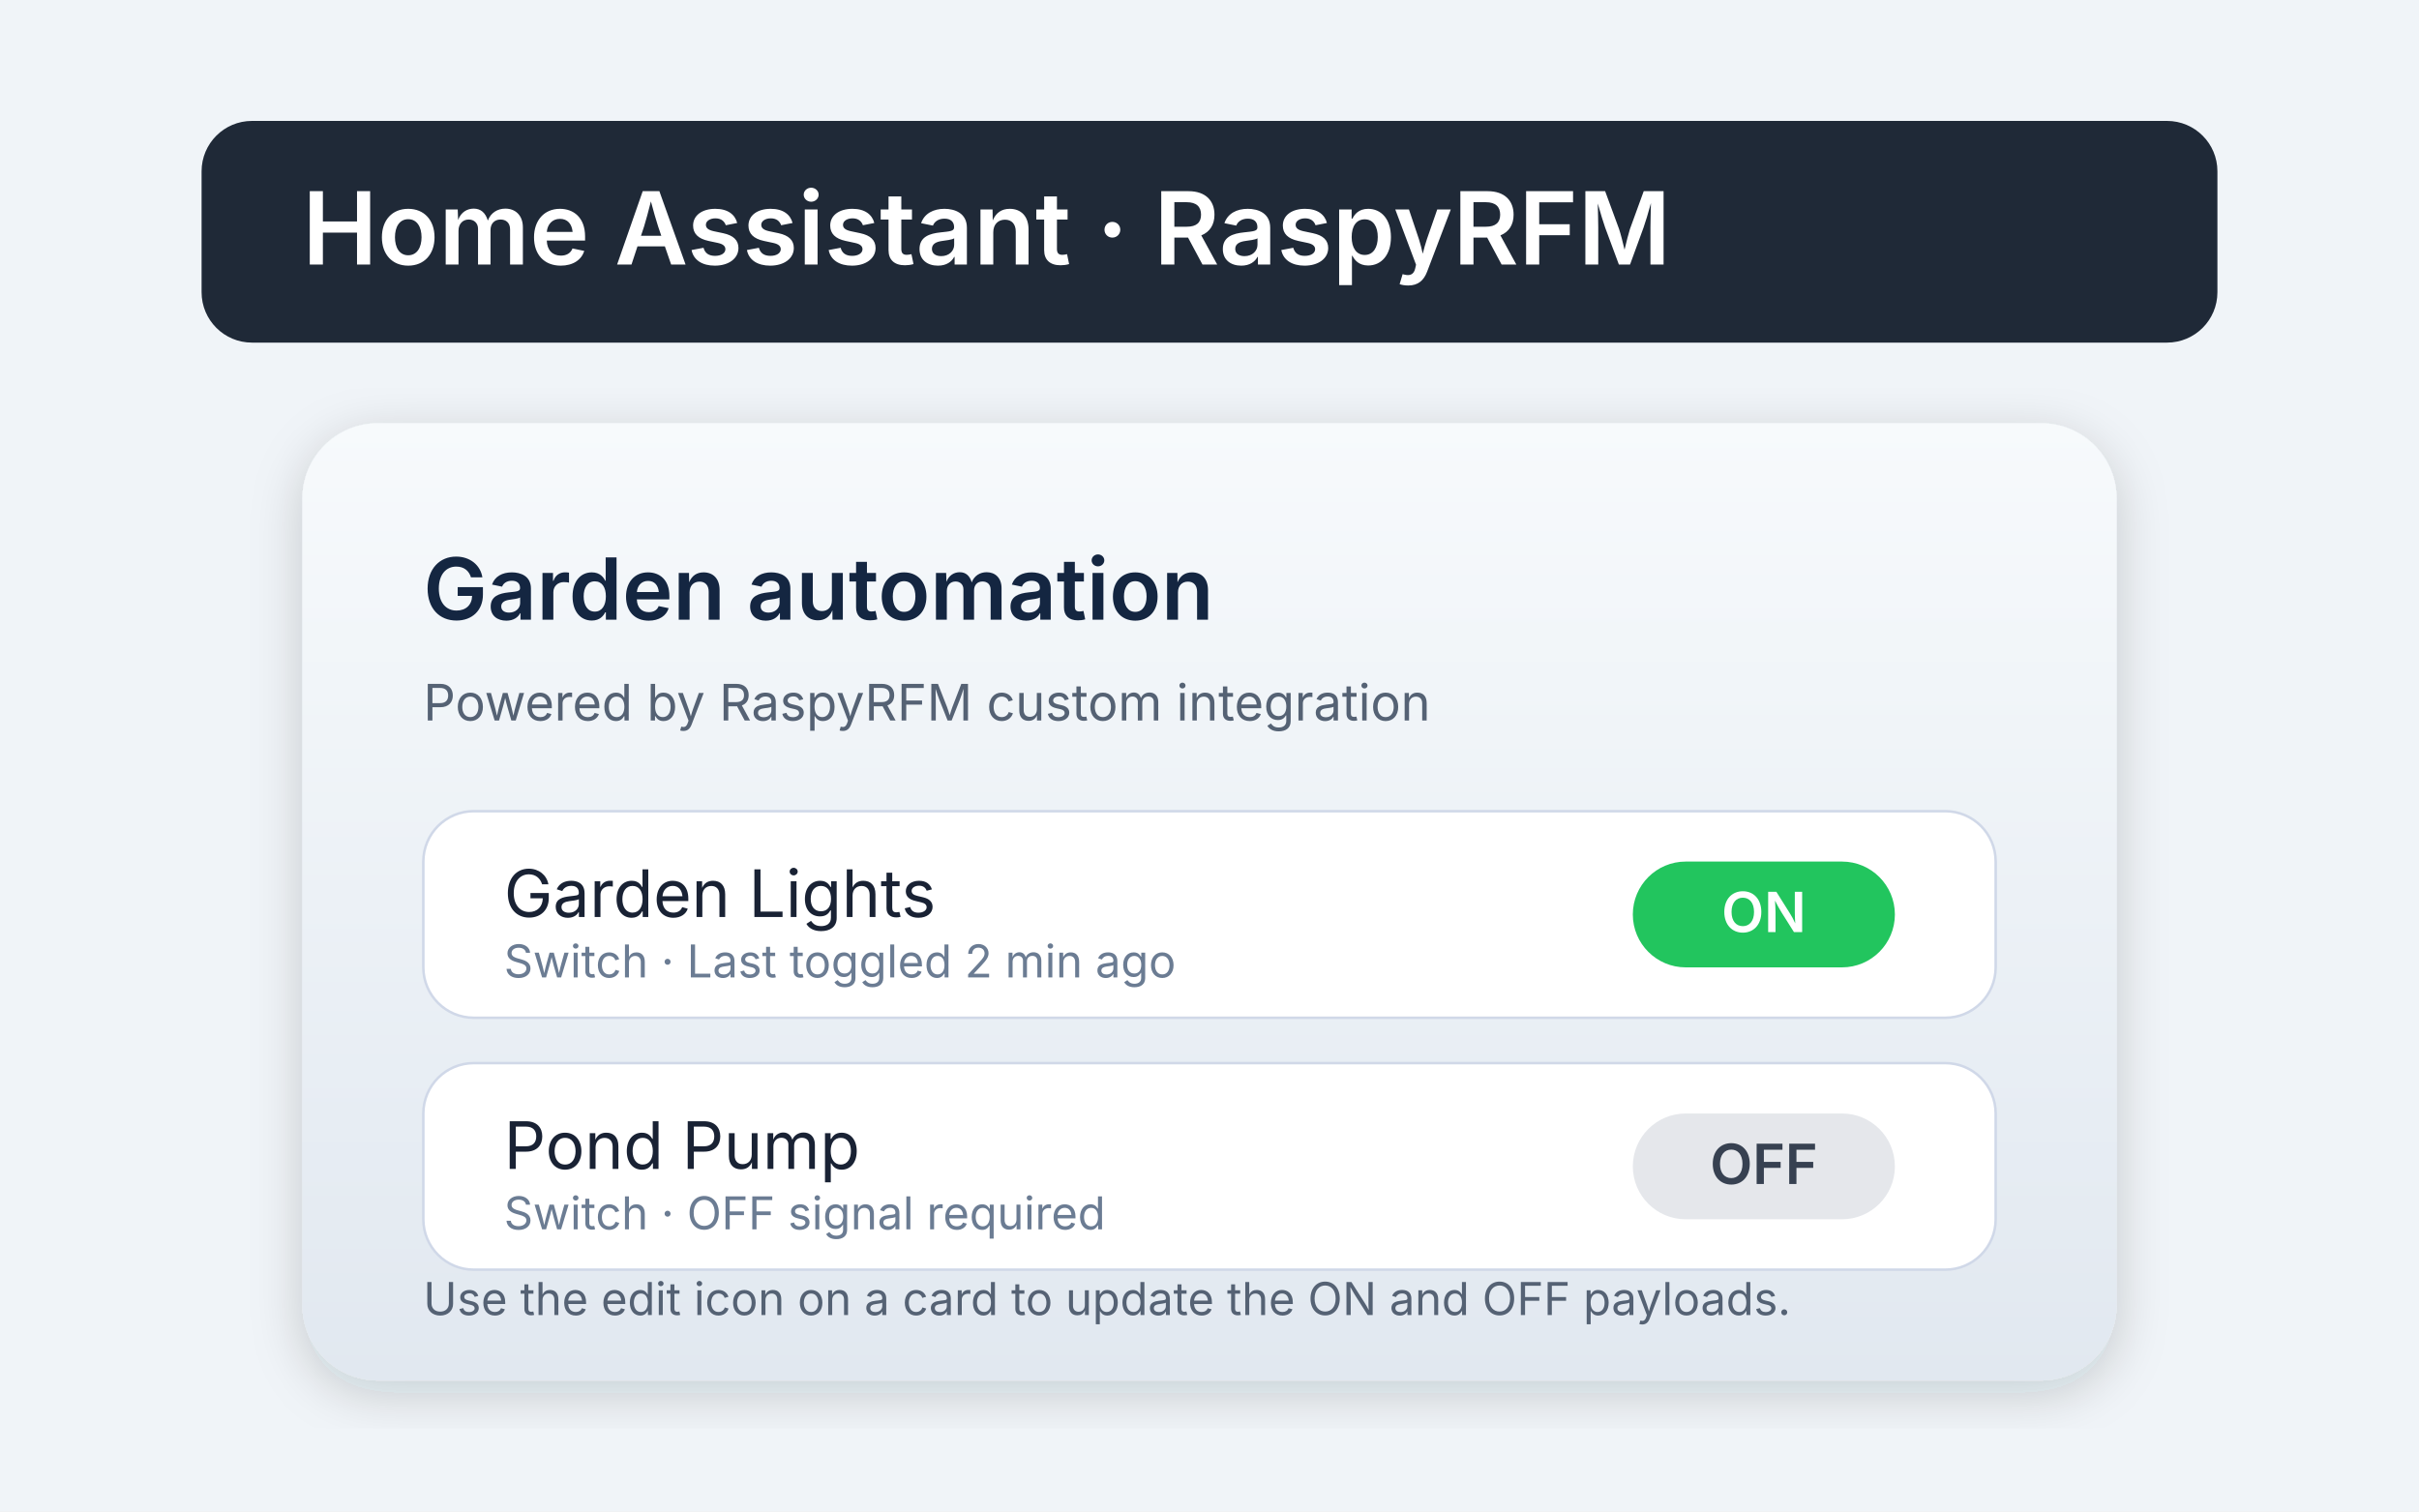
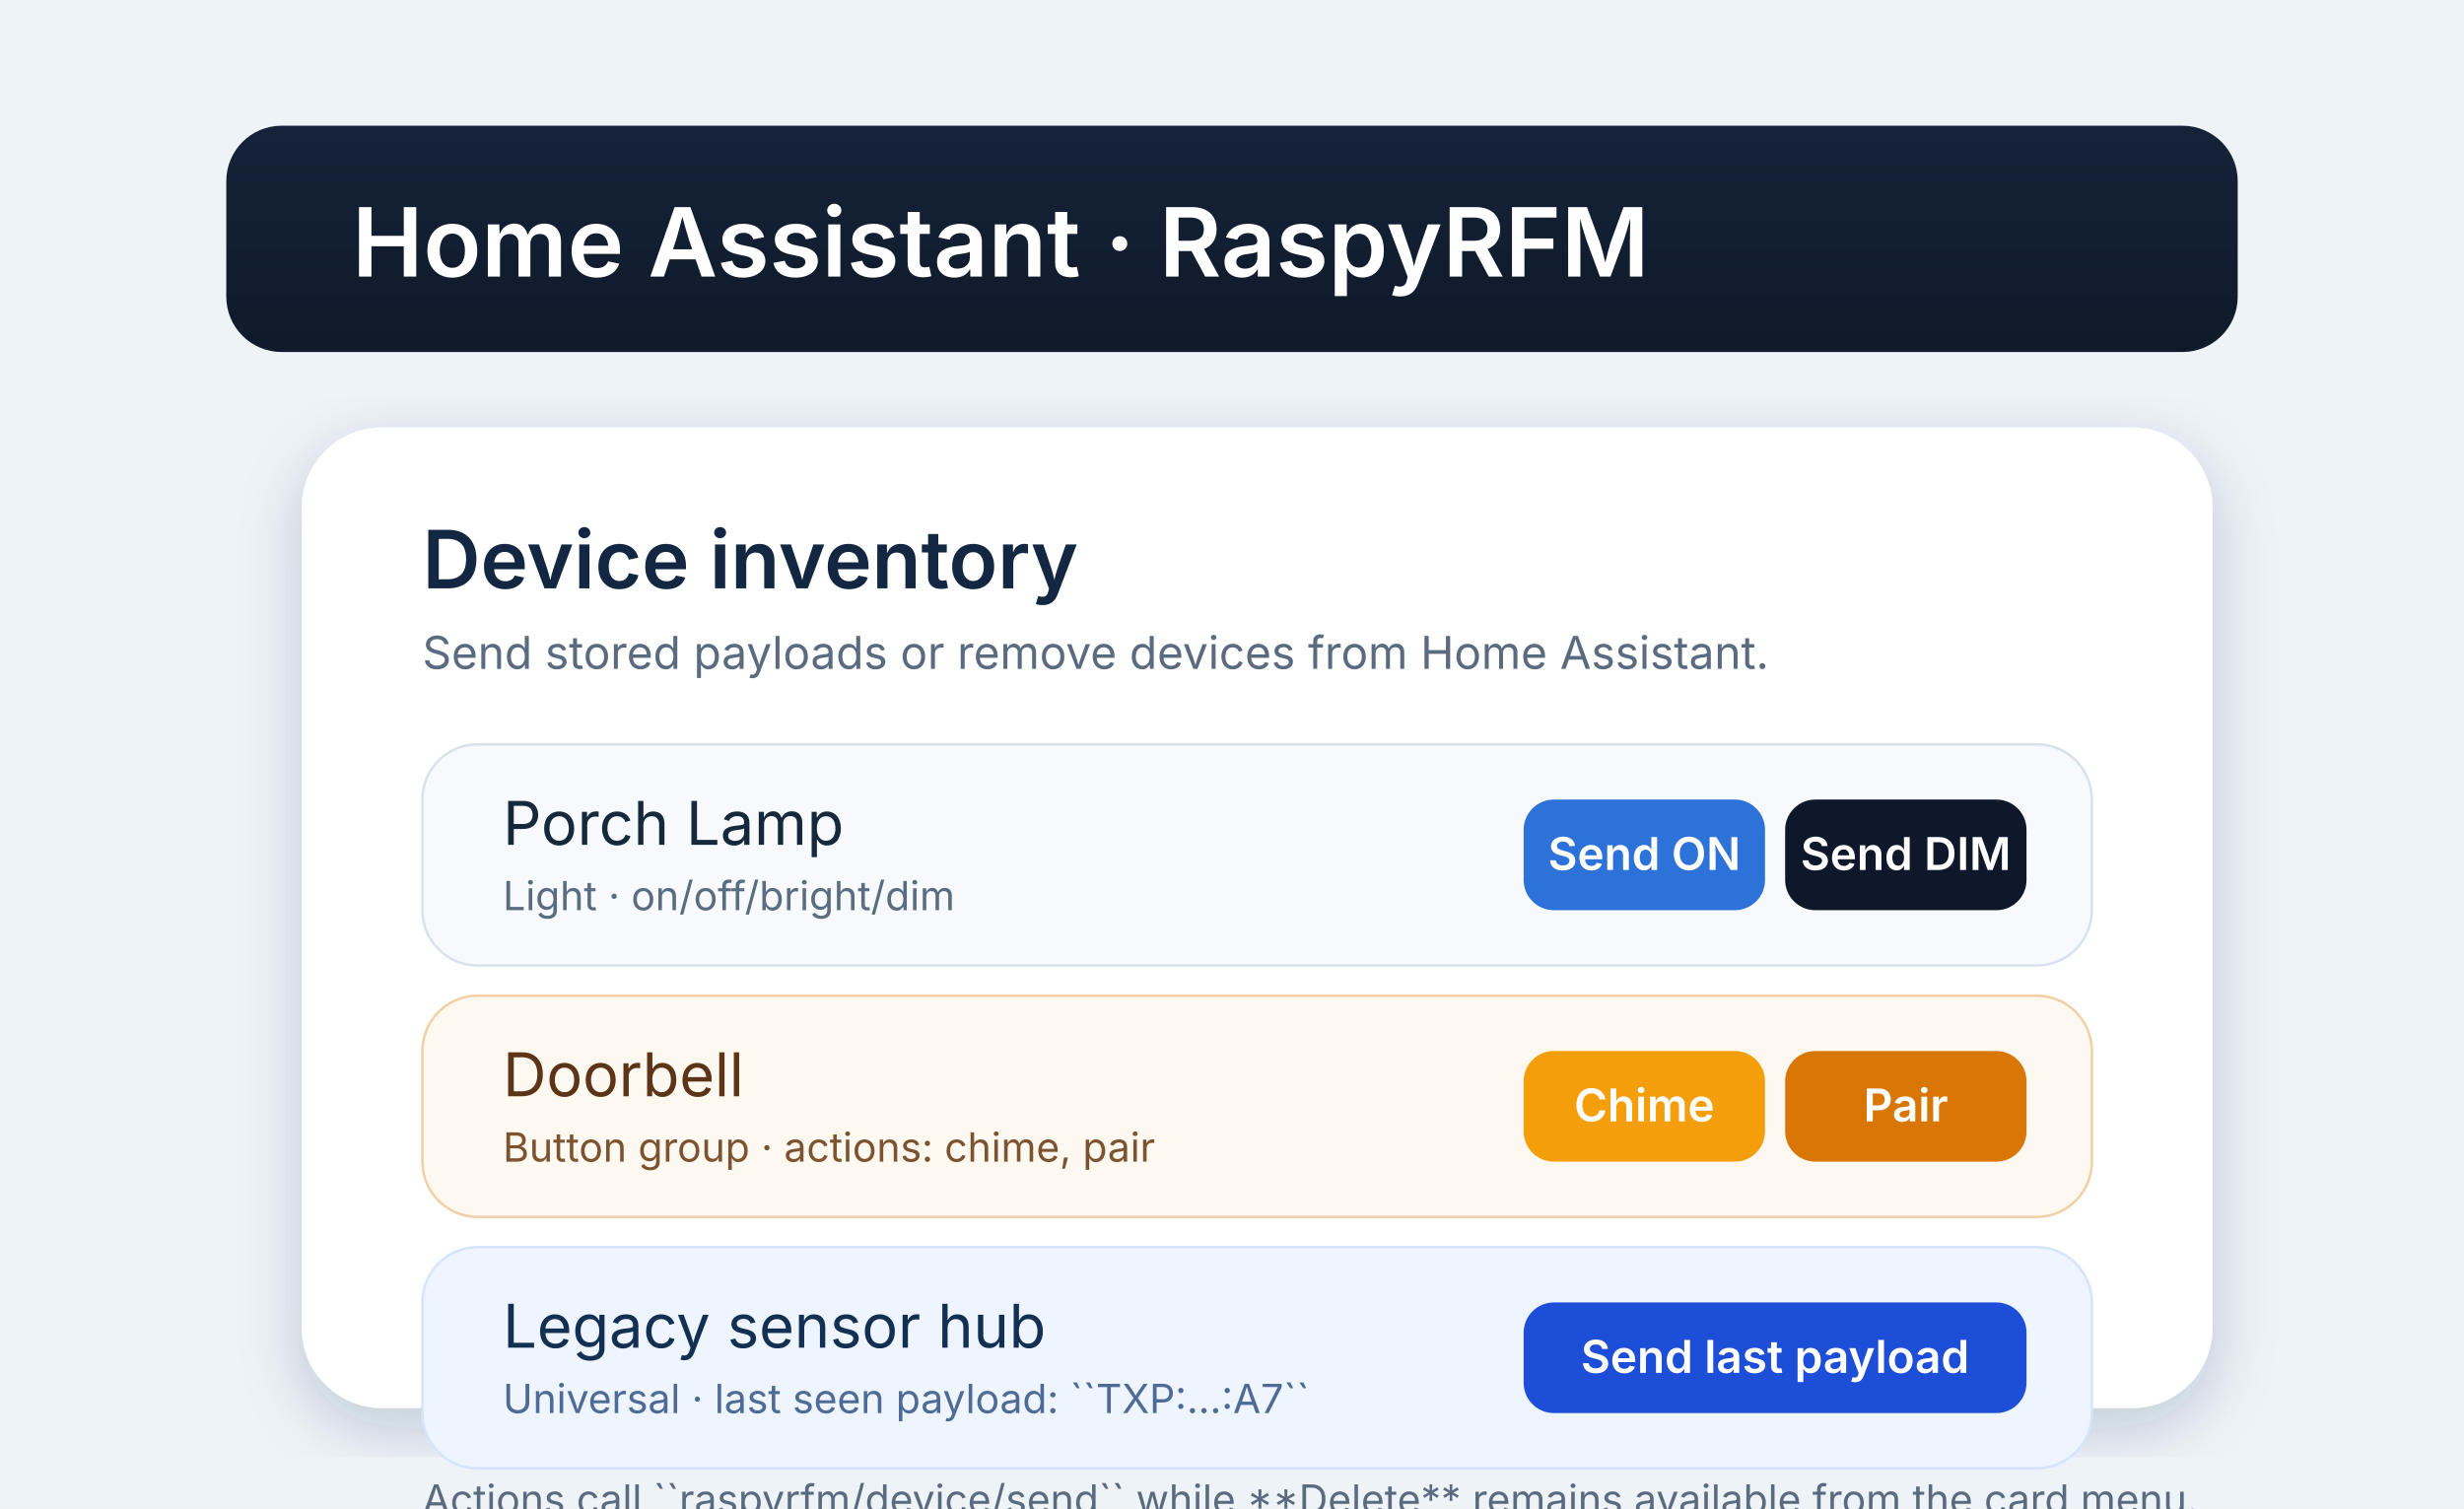
- <svg xmlns="http://www.w3.org/2000/svg" viewBox="0 0 960 600" role="img" aria-labelledby="title desc">
+ <svg xmlns="http://www.w3.org/2000/svg" viewBox="0 0 980 600" role="img" aria-labelledby="title desc">
  <defs>
-     <linearGradient id="dash" x1="0" x2="0" y1="0" y2="1">
-       <stop offset="0%" stop-color="#f7fafc" />
-       <stop offset="100%" stop-color="#e1e8f0" />
+     <linearGradient id="header" x1="0" x2="0" y1="0" y2="1">
+       <stop offset="0%" stop-color="#152238" />
+       <stop offset="100%" stop-color="#0f1a2a" />
    </linearGradient>
-     <filter id="cardShadow" x="-5%" y="-5%" width="110%" height="110%">
-       <feDropShadow dx="0" dy="5" stdDeviation="10" flood-color="#0b1f33" flood-opacity="0.18" />
+     <filter id="shadow" x="-5%" y="-5%" width="110%" height="110%">
+       <feDropShadow dx="0" dy="8" stdDeviation="12" flood-color="#102a43" flood-opacity="0.2" />
    </filter>
+     <style>
+       text { font-family: "Inter", "Helvetica", "Arial", sans-serif; }
+     </style>
  </defs>
-   <rect width="960" height="600" fill="#f0f4f8" />
-   <rect x="80" y="48" width="800" height="88" rx="20" ry="20" fill="#1f2937" />
-   <text x="120" y="105" font-family="Inter, Helvetica, Arial, sans-serif" font-size="40" font-weight="600" fill="#ffffff">Home Assistant · RaspyRFM</text>
-   <g transform="translate(120 168)">
-     <rect width="720" height="380" rx="30" ry="30" fill="url(#dash)" filter="url(#cardShadow)" />
-     <text x="48" y="78" font-family="Inter, Helvetica, Arial, sans-serif" font-size="34" font-weight="600" fill="#142641">Garden automation</text>
-     <text x="48" y="118" font-family="Inter, Helvetica, Arial, sans-serif" font-size="20" fill="#556274">Powered by RaspyRFM custom integration</text>
-     <g transform="translate(48 154)">
-       <rect width="624" height="82" rx="20" ry="20" fill="#ffffff" stroke="#d0d8e8" />
-       <text x="32" y="42" font-family="Inter, Helvetica, Arial, sans-serif" font-size="26" fill="#192234">Garden Lights</text>
-       <text x="32" y="66" font-family="Inter, Helvetica, Arial, sans-serif" font-size="18" fill="#6b7c93">Switch · Last toggled 2 min ago</text>
-       <rect x="480" y="20" width="104" height="42" rx="21" ry="21" fill="#22c55e" />
-       <text x="532" y="48" text-anchor="middle" font-family="Inter, Helvetica, Arial, sans-serif" font-size="22" font-weight="600" fill="#ffffff">ON</text>
+   <rect width="980" height="600" fill="#eef3f8" />
+   <rect x="90" y="50" width="800" height="90" rx="22" ry="22" fill="url(#header)" />
+   <text x="140" y="110" font-size="38" font-weight="600" fill="#ffffff">Home Assistant · RaspyRFM</text>
+   <g transform="translate(120 170)">
+     <rect width="760" height="390" rx="32" ry="32" fill="#ffffff" filter="url(#shadow)" />
+     <text x="48" y="64" font-size="32" font-weight="600" fill="#132743">Device inventory</text>
+     <text x="48" y="96" font-size="18" fill="#5b6b7f">Send stored payloads or remove devices from Home Assistant.</text>
+     <g transform="translate(48 126)">
+       <rect width="664" height="88" rx="22" ry="22" fill="#f7f9fc" stroke="#d9e2ec" />
+       <text x="32" y="40" font-size="24" fill="#16293b">Porch Lamp</text>
+       <text x="32" y="66" font-size="16" fill="#5a6c80">Light · on/off/bright/dim</text>
+       <rect x="438" y="22" width="96" height="44" rx="12" ry="12" fill="#2d72d9" />
+       <text x="486" y="50" text-anchor="middle" font-size="18" font-weight="600" fill="#ffffff">Send ON</text>
+       <rect x="542" y="22" width="96" height="44" rx="12" ry="12" fill="#0f172a" />
+       <text x="590" y="50" text-anchor="middle" font-size="18" font-weight="600" fill="#ffffff">Send DIM</text>
    </g>
-     <g transform="translate(48 254)">
-       <rect width="624" height="82" rx="20" ry="20" fill="#ffffff" stroke="#d0d8e8" />
-       <text x="32" y="42" font-family="Inter, Helvetica, Arial, sans-serif" font-size="26" fill="#192234">Pond Pump</text>
-       <text x="32" y="66" font-family="Inter, Helvetica, Arial, sans-serif" font-size="18" fill="#6b7c93">Switch · OFF signal required</text>
-       <rect x="480" y="20" width="104" height="42" rx="21" ry="21" fill="#e5e7eb" />
-       <text x="532" y="48" text-anchor="middle" font-family="Inter, Helvetica, Arial, sans-serif" font-size="22" font-weight="600" fill="#374151">OFF</text>
+     <g transform="translate(48 226)">
+       <rect width="664" height="88" rx="22" ry="22" fill="#fef9f0" stroke="#f1d0a8" />
+       <text x="32" y="40" font-size="24" fill="#5c3417">Doorbell</text>
+       <text x="32" y="66" font-size="16" fill="#7c5330">Button group · actions: chime, pair</text>
+       <rect x="438" y="22" width="96" height="44" rx="12" ry="12" fill="#f59e0b" />
+       <text x="486" y="50" text-anchor="middle" font-size="18" font-weight="600" fill="#ffffff">Chime</text>
+       <rect x="542" y="22" width="96" height="44" rx="12" ry="12" fill="#d97706" />
+       <text x="590" y="50" text-anchor="middle" font-size="18" font-weight="600" fill="#ffffff">Pair</text>
    </g>
-     <g transform="translate(48 354)">
-       <text x="0" y="0" font-family="Inter, Helvetica, Arial, sans-serif" font-size="18" fill="#556274">Use the edit icon on a card to update the ON and OFF payloads.</text>
+     <g transform="translate(48 326)">
+       <rect width="664" height="88" rx="22" ry="22" fill="#eef5ff" stroke="#d5e4ff" />
+       <text x="32" y="40" font-size="24" fill="#132f52">Legacy sensor hub</text>
+       <text x="32" y="66" font-size="16" fill="#4f6b95">Universal · last seen payload: ``TXP:...:A7``</text>
+       <rect x="438" y="22" width="200" height="44" rx="12" ry="12" fill="#1d4ed8" />
+       <text x="538" y="50" text-anchor="middle" font-size="18" font-weight="600" fill="#ffffff">Send last payload</text>
    </g>
+     <text x="48" y="432" font-size="16" fill="#5b6b7f">Actions call ``raspyrfm/device/send`` while **Delete** remains available from the card menu.</text>
  </g>
</svg>
